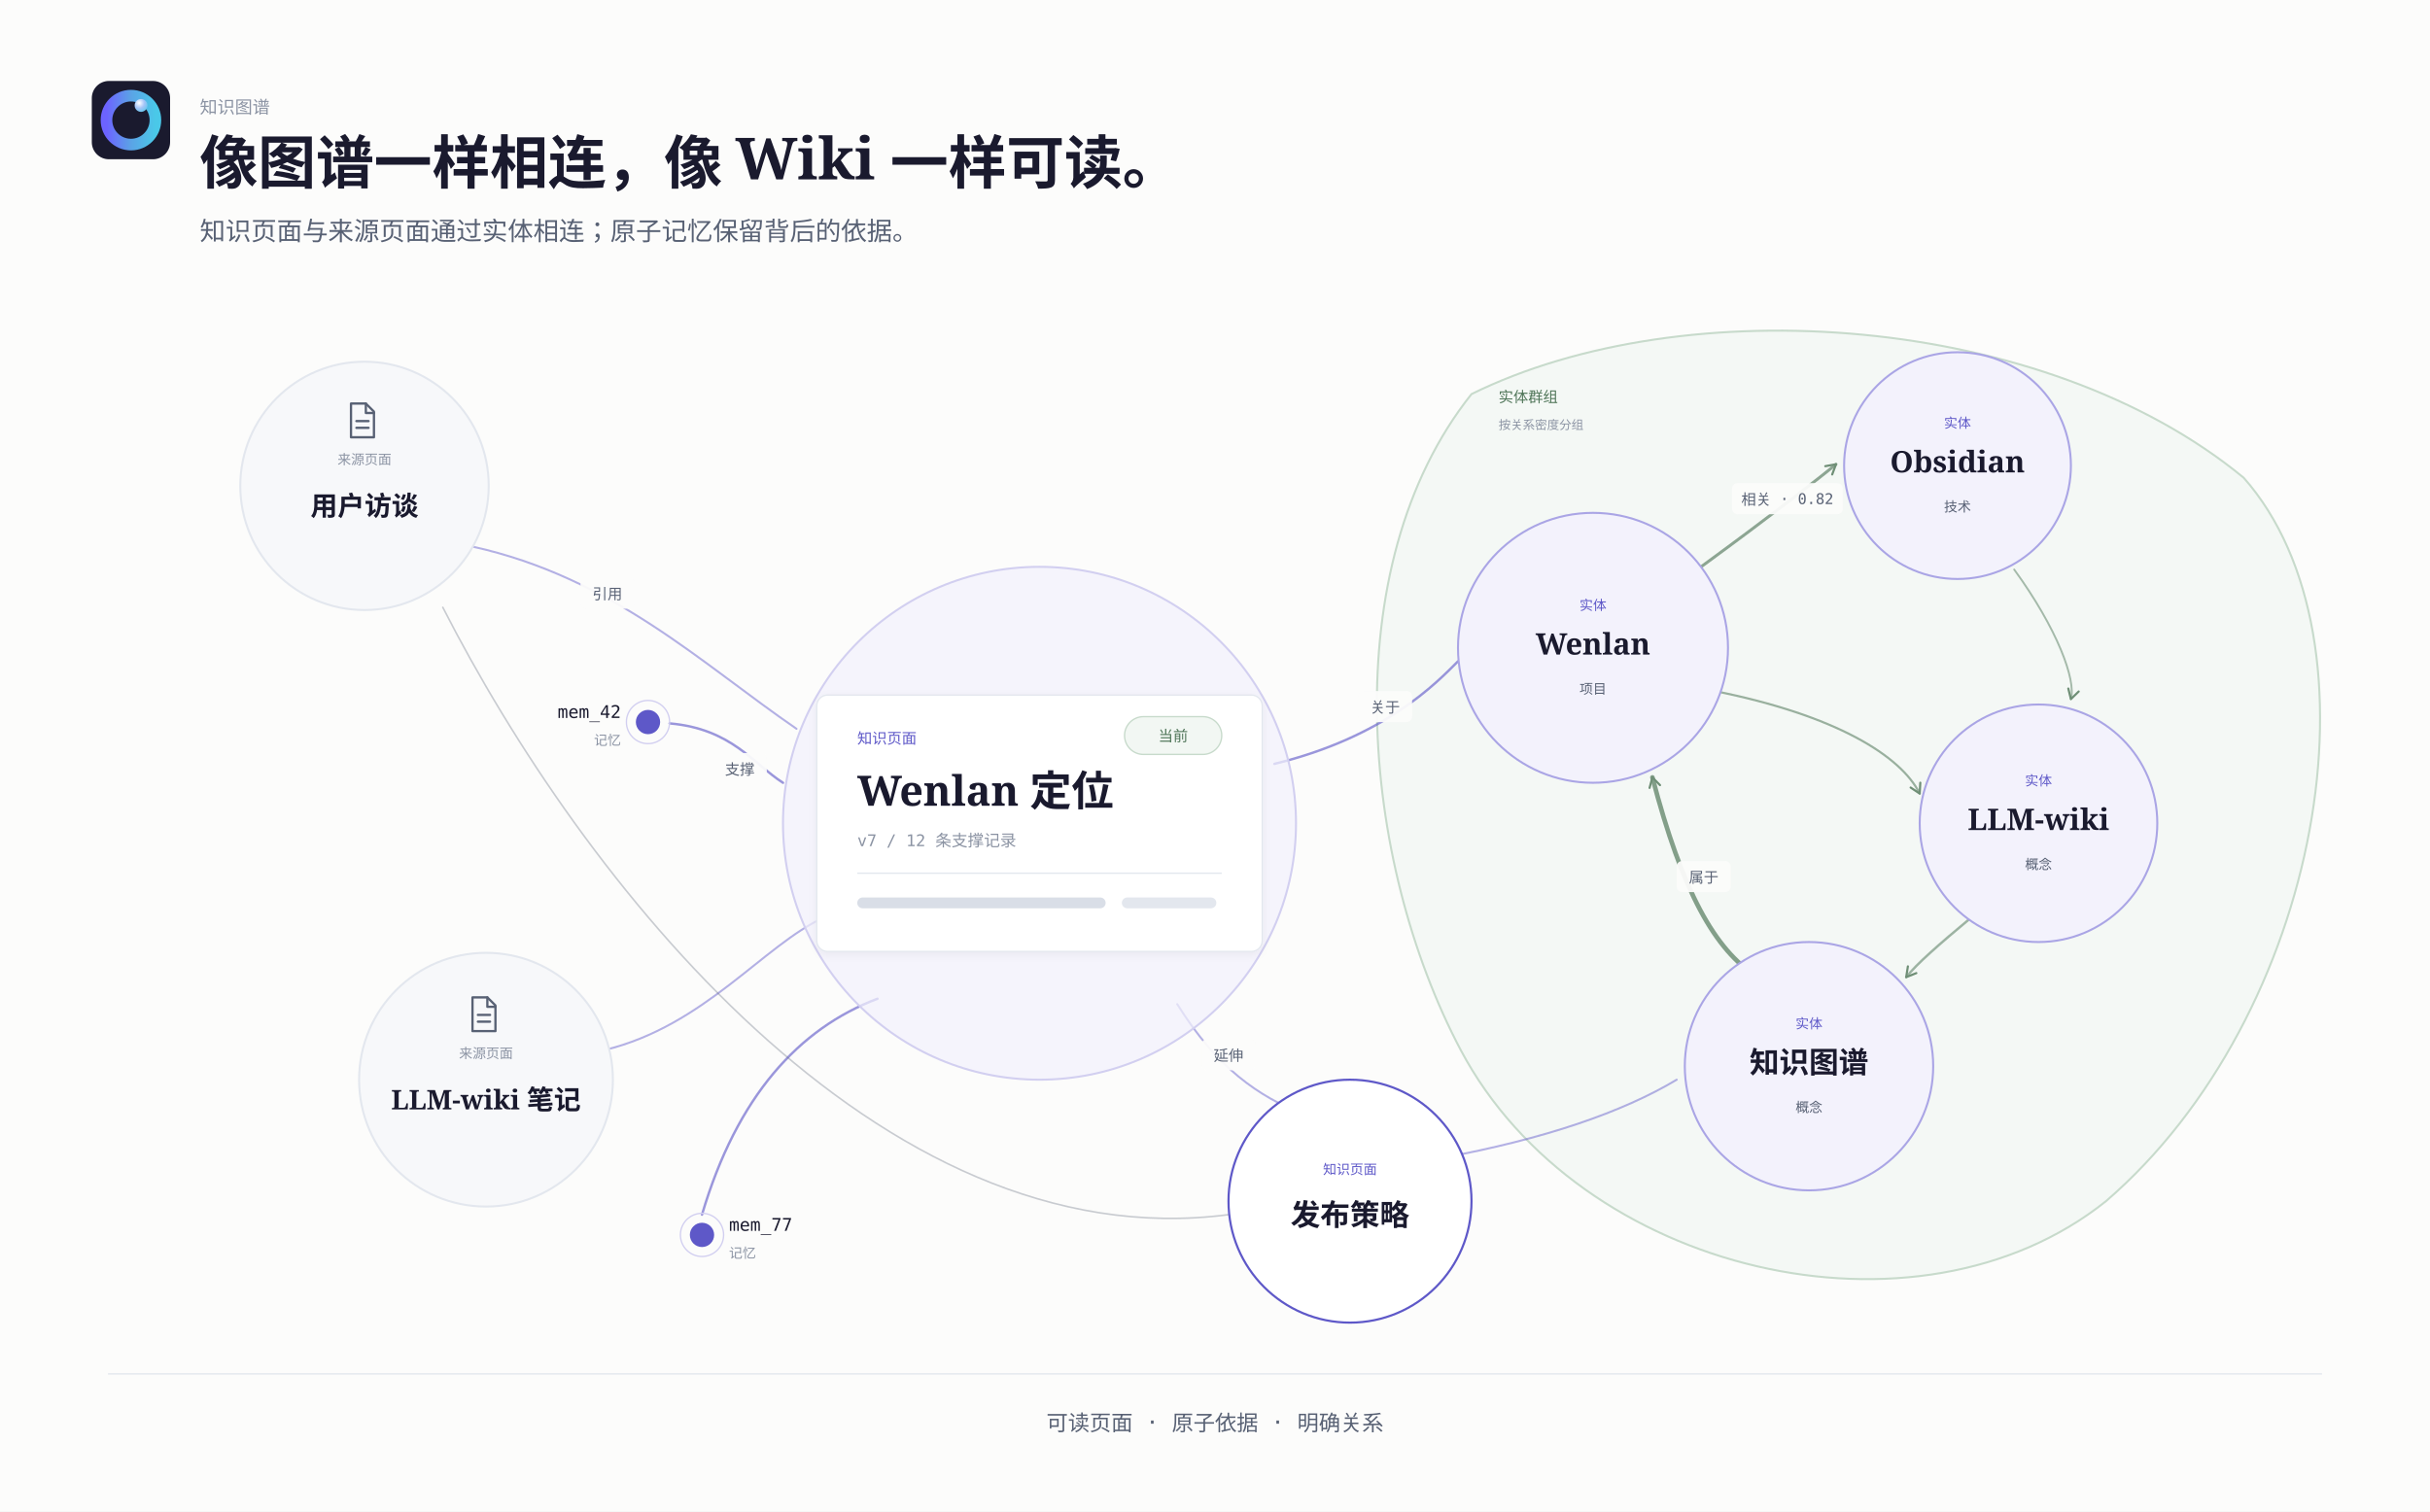
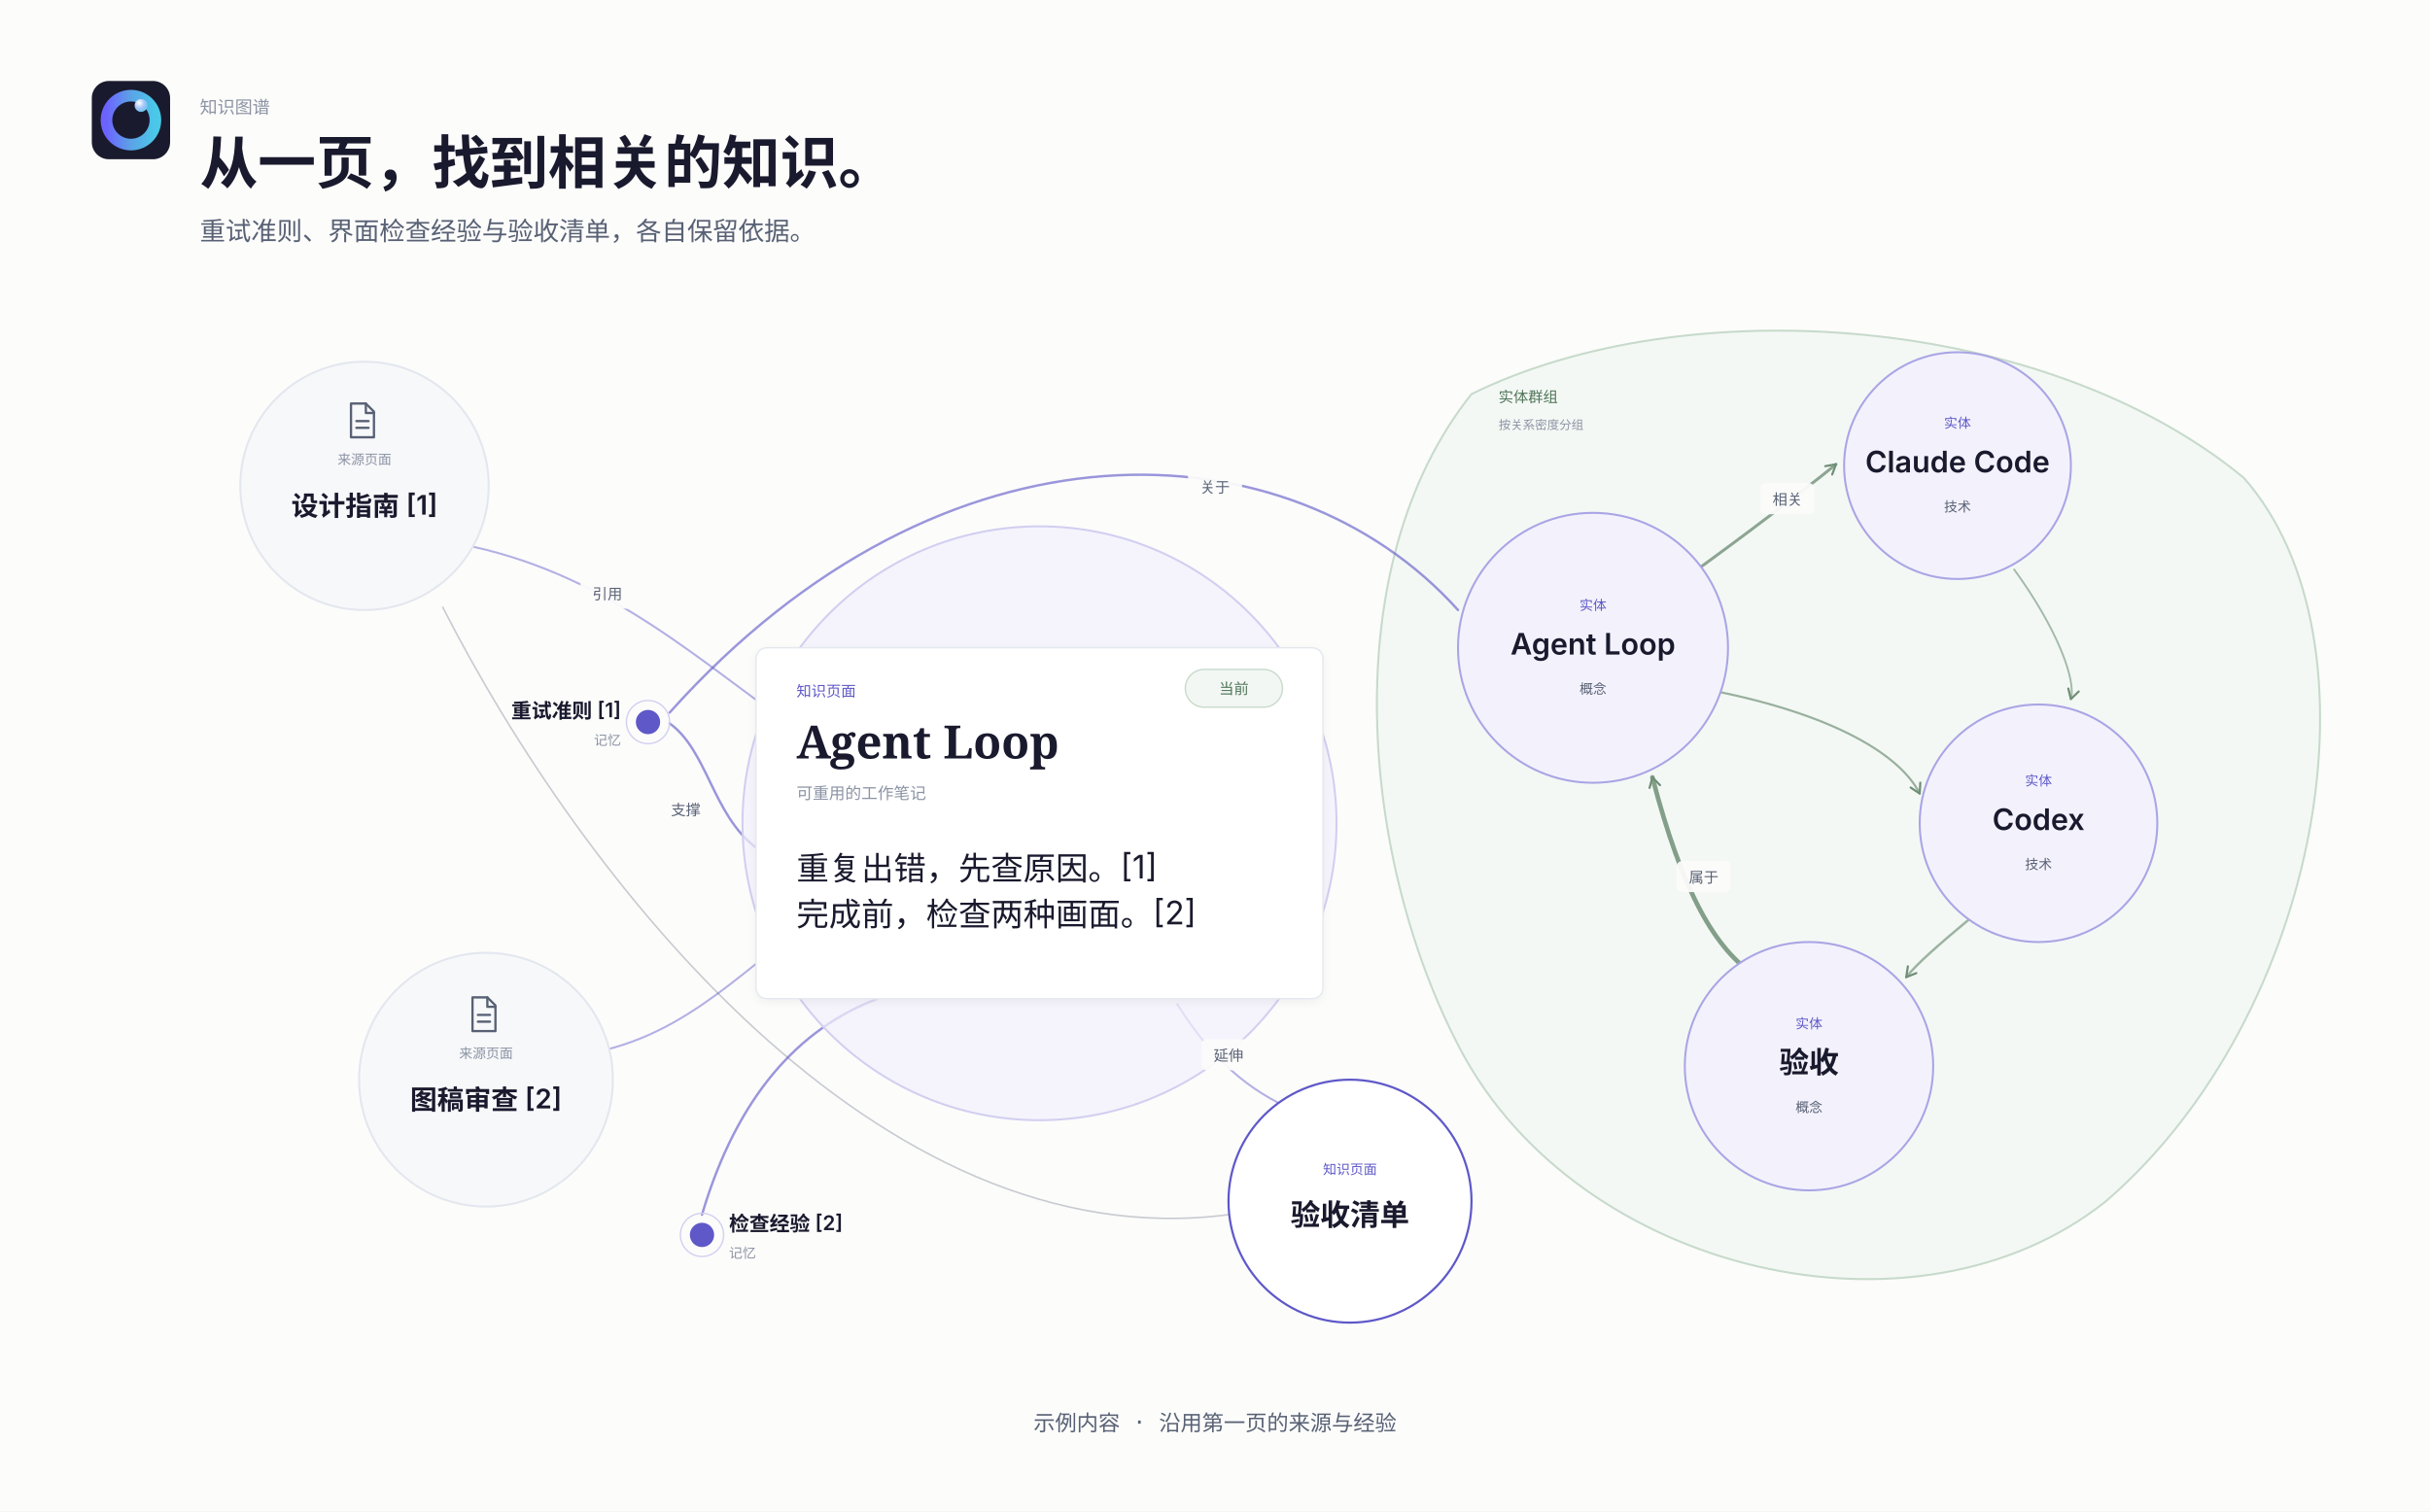
<svg xmlns="http://www.w3.org/2000/svg" width="1800" height="1120" viewBox="0 0 1800 1120" role="img" aria-labelledby="title desc">
  <style>text { font-kerning: normal; }</style>
  <rect width="1800" height="1120" fill="#FCFCFB" />
  <g transform="translate(68 60) scale(0.1132812)">
    <rect width="512" height="512" rx="112" fill="#1A1A2E" />
    <circle cx="256" cy="256" r="160" fill="none" stroke="url(#network-zh-Hans-desktop-ring)" stroke-width="76" />
    <circle cx="322" cy="160" r="42" fill="url(#network-zh-Hans-desktop-orb)" />
  </g>
  <g data-fit-region="network-zh-Hans-desktop-heading" data-fit-x="148" data-fit-y="56" data-fit-width="1578" data-fit-height="138" data-check-overlap="false">
-     <text x="148" y="84" font-family="&quot;JetBrains Mono&quot;, &quot;PingFang SC&quot;, &quot;Hiragino Sans GB&quot;, ui-monospace, monospace" font-size="13" font-weight="500" fill="#8B93A3" text-anchor="start">知识图谱</text>
-     <text x="148" y="136" font-family="&quot;Fraunces&quot;, &quot;Songti SC&quot;, &quot;STSong&quot;, &quot;PingFang SC&quot;, Georgia, serif" font-size="43" font-weight="600" fill="#1A1A2E" text-anchor="start">像图谱一样相连，像 Wiki 一样可读。</text>
-     <text x="148" y="178" font-family="&quot;Instrument Sans&quot;, &quot;PingFang SC&quot;, &quot;Hiragino Sans GB&quot;, -apple-system, BlinkMacSystemFont, sans-serif" font-size="19" font-weight="400" fill="#586174" text-anchor="start">知识页面与来源页面通过实体相连；原子记忆保留背后的依据。</text>
+     <text x="148" y="84" font-family="'JetBrains Mono', monospace" font-size="13" font-weight="500" fill="#8B93A3" text-anchor="start">知识图谱</text>
+     <text x="148" y="136" font-family="'Fraunces', Georgia, serif" font-size="43" font-weight="600" fill="#1A1A2E" text-anchor="start">从一页，找到相关的知识。</text>
+     <text x="148" y="178" font-family="'Instrument Sans', -apple-system, sans-serif" font-size="19" font-weight="400" fill="#586174" text-anchor="start">重试准则、界面检查经验与验收清单，各自保留依据。</text>
  </g>
  <g data-fit-region="network-zh-Hans-desktop-graph-field" data-fit-x="80" data-fit-y="230" data-fit-width="1640" data-fit-height="780" data-check-overlap="true">
    <path d="M1090 292 C1248 214 1514 232 1662 354 C1768 474 1720 752 1560 890 C1420 1002 1170 944 1082 778 C1008 638 988 420 1090 292Z" fill="#F2F7F3" fill-opacity="0.76" stroke="#C7DACB" stroke-width="1.5" />
-     <text x="1110" y="298" font-family="&quot;JetBrains Mono&quot;, &quot;PingFang SC&quot;, &quot;Hiragino Sans GB&quot;, ui-monospace, monospace" font-size="11" font-weight="500" fill="#4F7558" text-anchor="start">实体群组</text>
-     <text x="1110" y="318" font-family="&quot;JetBrains Mono&quot;, &quot;PingFang SC&quot;, &quot;Hiragino Sans GB&quot;, ui-monospace, monospace" font-size="9" font-weight="500" fill="#8B93A3" text-anchor="start">按关系密度分组</text>
-     <path d="M350 405 C454 428 520 492 590 540" fill="none" stroke="#5E58C8" stroke-width="1.5" stroke-opacity="0.46" stroke-linecap="round" />
-     <path d="M448 778 C522 760 566 700 610 680" fill="none" stroke="#5E58C8" stroke-width="1.5" stroke-opacity="0.46" stroke-linecap="round" />
-     <path d="M496 536 C542 540 558 566 580 580" fill="none" stroke="#5E58C8" stroke-width="1.8" stroke-opacity="0.62" stroke-linecap="round" />
-     <path d="M520 900 C546 812 592 762 650 740" fill="none" stroke="#5E58C8" stroke-width="1.8" stroke-opacity="0.62" stroke-linecap="round" />
-     <path d="M944 566 C1026 546 1064 506 1080 490" fill="none" stroke="#5E58C8" stroke-width="1.8" stroke-opacity="0.62" stroke-linecap="round" />
-     <path d="M872 744 C902 792 932 812 966 826" fill="none" stroke="#5E58C8" stroke-width="1.5" stroke-opacity="0.46" stroke-linecap="round" />
-     <path d="M328 450 C430 650 650 934 910 900" fill="none" stroke="#586174" stroke-width="1.2" stroke-opacity="0.32" stroke-linecap="round" />
-     <path d="M1260 420 C1312 382 1348 354 1360 344" fill="none" stroke="#6F8F76" stroke-width="2.2" stroke-opacity="0.78" stroke-linecap="round" marker-end="url(#network-zh-Hans-desktop-relation-arrow)" />
-     <path d="M1270 512 C1360 530 1408 560 1422 588" fill="none" stroke="#6F8F76" stroke-width="1.6" stroke-opacity="0.68" stroke-linecap="round" marker-end="url(#network-zh-Hans-desktop-relation-arrow)" />
-     <path d="M1302 724 C1270 704 1246 660 1224 576" fill="none" stroke="#6F8F76" stroke-width="3.4" stroke-opacity="0.84" stroke-linecap="round" marker-end="url(#network-zh-Hans-desktop-relation-arrow)" />
-     <path d="M1492 422 C1524 466 1538 504 1534 518" fill="none" stroke="#6F8F76" stroke-width="1.4" stroke-opacity="0.6" stroke-linecap="round" marker-end="url(#network-zh-Hans-desktop-relation-arrow)" />
-     <path d="M1460 680 C1436 700 1420 714 1412 724" fill="none" stroke="#6F8F76" stroke-width="1.8" stroke-opacity="0.66" stroke-linecap="round" marker-end="url(#network-zh-Hans-desktop-relation-arrow)" />
-     <path d="M1068 858 C1144 844 1202 824 1242 800" fill="none" stroke="#5E58C8" stroke-width="1.5" stroke-opacity="0.46" stroke-linecap="round" />
-     <g data-fit-region="network-zh-Hans-desktop-source-用户访谈" data-fit-x="178" data-fit-y="268" data-fit-width="184" data-fit-height="184" data-check-overlap="true">
+     <text x="1110" y="298" font-family="'JetBrains Mono', monospace" font-size="11" font-weight="500" fill="#4F7558" text-anchor="start">实体群组</text>
+     <text x="1110" y="318" font-family="'JetBrains Mono', monospace" font-size="9" font-weight="500" fill="#8B93A3" text-anchor="start">按关系密度分组</text>
+     <path data-from="sourceOne" data-to="page" data-relation="citation" d="M350 405 C454 428 520 492 590 540" fill="none" stroke="#5E58C8" stroke-width="1.5" stroke-opacity="0.46" stroke-linecap="round" />
+     <path data-from="sourceTwo" data-to="page" data-relation="citation" d="M448 778 C522 760 566 700 610 680" fill="none" stroke="#5E58C8" stroke-width="1.5" stroke-opacity="0.46" stroke-linecap="round" />
+     <path data-from="memoryOne" data-to="page" data-relation="support" d="M496 536 C524 556 528 604 560 628" fill="none" stroke="#5E58C8" stroke-width="1.8" stroke-opacity="0.62" stroke-linecap="round" />
+     <path data-from="memoryTwo" data-to="page" data-relation="support" d="M520 900 C546 812 592 762 650 740" fill="none" stroke="#5E58C8" stroke-width="1.8" stroke-opacity="0.62" stroke-linecap="round" />
+     <path data-from="memoryOne" data-to="entityOne" data-relation="about" d="M496 528 C700 300 956 314 1080 452" fill="none" stroke="#5E58C8" stroke-width="1.8" stroke-opacity="0.62" stroke-linecap="round" />
+     <path data-from="page" data-to="linkedPage" data-relation="refines" d="M872 744 C902 792 932 812 966 826" fill="none" stroke="#5E58C8" stroke-width="1.5" stroke-opacity="0.46" stroke-linecap="round" />
+     <path data-from="sourceOne" data-to="linkedPage" data-relation="citation" d="M328 450 C430 650 650 934 910 900" fill="none" stroke="#586174" stroke-width="1.2" stroke-opacity="0.32" stroke-linecap="round" />
+     <path data-from="entityOne" data-to="entityTwo" data-relation="related_to" d="M1260 420 C1312 382 1348 354 1360 344" fill="none" stroke="#6F8F76" stroke-width="2.2" stroke-opacity="0.78" stroke-linecap="round" marker-end="url(#network-zh-Hans-desktop-relation-arrow)" />
+     <path data-from="entityOne" data-to="entityThree" data-relation="related_to" d="M1270 512 C1360 530 1408 560 1422 588" fill="none" stroke="#6F8F76" stroke-width="1.6" stroke-opacity="0.68" stroke-linecap="round" marker-end="url(#network-zh-Hans-desktop-relation-arrow)" />
+     <path data-from="entityFour" data-to="entityOne" data-relation="part_of" d="M1302 724 C1270 704 1246 660 1224 576" fill="none" stroke="#6F8F76" stroke-width="3.4" stroke-opacity="0.84" stroke-linecap="round" marker-end="url(#network-zh-Hans-desktop-relation-arrow)" />
+     <path data-from="entityTwo" data-to="entityThree" data-relation="related_to" d="M1492 422 C1524 466 1538 504 1534 518" fill="none" stroke="#6F8F76" stroke-width="1.4" stroke-opacity="0.6" stroke-linecap="round" marker-end="url(#network-zh-Hans-desktop-relation-arrow)" />
+     <path data-from="entityThree" data-to="entityFour" data-relation="related_to" d="M1460 680 C1436 700 1420 714 1412 724" fill="none" stroke="#6F8F76" stroke-width="1.8" stroke-opacity="0.66" stroke-linecap="round" marker-end="url(#network-zh-Hans-desktop-relation-arrow)" />
+     <g data-fit-region="network-zh-Hans-desktop-source-设计指南 [1]" data-fit-x="178" data-fit-y="268" data-fit-width="184" data-fit-height="184" data-check-overlap="true">
      <circle cx="270" cy="360" r="92" fill="#F7F8FA" stroke="#E3E7EE" stroke-width="1.5" />
      <g fill="none" stroke="#586174" stroke-width="1.7" stroke-linecap="round" stroke-linejoin="round">
        <path d="M260 299h11l6 6v19H260z" />
        <path d="M271 299v7h6" />
        <path d="M264 312h9M264 317h9" />
      </g>
-       <text x="270" y="344" font-family="&quot;JetBrains Mono&quot;, &quot;PingFang SC&quot;, &quot;Hiragino Sans GB&quot;, ui-monospace, monospace" font-size="10" font-weight="500" fill="#8B93A3" text-anchor="middle">来源页面</text>
-       <text x="270" y="382" font-family="&quot;Fraunces&quot;, &quot;Songti SC&quot;, &quot;STSong&quot;, &quot;PingFang SC&quot;, Georgia, serif" font-size="20" font-weight="600" fill="#1A1A2E" text-anchor="middle">用户访谈</text>
+       <text x="270" y="344" font-family="'JetBrains Mono', monospace" font-size="10" font-weight="500" fill="#8B93A3" text-anchor="middle">来源页面</text>
+       <text x="270" y="382" font-family="'Instrument Sans', -apple-system, sans-serif" font-size="20" font-weight="600" fill="#1A1A2E" text-anchor="middle">设计指南 [1]</text>
    </g>
-     <g data-fit-region="network-zh-Hans-desktop-source-LLM-wiki 笔记" data-fit-x="266" data-fit-y="706" data-fit-width="188" data-fit-height="188" data-check-overlap="true">
+     <g data-fit-region="network-zh-Hans-desktop-source-图稿审查 [2]" data-fit-x="266" data-fit-y="706" data-fit-width="188" data-fit-height="188" data-check-overlap="true">
      <circle cx="360" cy="800" r="94" fill="#F7F8FA" stroke="#E3E7EE" stroke-width="1.5" />
      <g fill="none" stroke="#586174" stroke-width="1.7" stroke-linecap="round" stroke-linejoin="round">
        <path d="M350 739h11l6 6v19H350z" />
        <path d="M361 739v7h6" />
        <path d="M354 752h9M354 757h9" />
      </g>
-       <text x="360" y="784" font-family="&quot;JetBrains Mono&quot;, &quot;PingFang SC&quot;, &quot;Hiragino Sans GB&quot;, ui-monospace, monospace" font-size="10" font-weight="500" fill="#8B93A3" text-anchor="middle">来源页面</text>
-       <text x="360" y="822" font-family="&quot;Fraunces&quot;, &quot;Songti SC&quot;, &quot;STSong&quot;, &quot;PingFang SC&quot;, Georgia, serif" font-size="20" font-weight="600" fill="#1A1A2E" text-anchor="middle">LLM-wiki 笔记</text>
+       <text x="360" y="784" font-family="'JetBrains Mono', monospace" font-size="10" font-weight="500" fill="#8B93A3" text-anchor="middle">来源页面</text>
+       <text x="360" y="822" font-family="'Instrument Sans', -apple-system, sans-serif" font-size="20" font-weight="600" fill="#1A1A2E" text-anchor="middle">图稿审查 [2]</text>
    </g>
-     <g data-fit-region="network-zh-Hans-desktop-memory-mem_42" data-fit-x="328" data-fit-y="507" data-fit-width="132" data-fit-height="58" data-check-overlap="true">
+     <g data-fit-region="network-zh-Hans-desktop-hero" data-fit-x="550" data-fit-y="390" data-fit-width="440" data-fit-height="440" data-check-overlap="false">
+       <circle cx="770" cy="610" r="220" fill="#F3F2FC" fill-opacity="0.72" stroke="#D2CFF0" stroke-width="1.5" />
+       <g filter="url(#network-zh-Hans-desktop-page-shadow)">
+         <rect x="560" y="480" width="420" height="260" rx="8" fill="#FFFFFF" stroke="#E3E7EE" />
+       </g>
+       <text x="590" y="516" font-family="'JetBrains Mono', monospace" font-size="11" font-weight="500" fill="#5E58C8" text-anchor="start">知识页面</text>
+       <g>
+         <rect x="878" y="496" width="72" height="28" rx="14" fill="#F2F7F3" stroke="#C7DACB" />
+         <text x="914" y="514.18" font-family="'JetBrains Mono', monospace" font-size="11" font-weight="500" fill="#4F7558" text-anchor="middle">当前</text>
+       </g>
+       <text x="590" y="562" font-family="'Fraunces', Georgia, serif" font-size="34" font-weight="600" fill="#1A1A2E" text-anchor="start">Agent Loop</text>
+       <text x="590" y="592" font-family="'JetBrains Mono', monospace" font-size="12" font-weight="500" fill="#8B93A3" text-anchor="start">可重用的工作笔记</text>
+       <text x="590" y="652" font-family="'Instrument Sans', -apple-system, sans-serif" font-size="24" font-weight="400" fill="#1A1A2E" text-anchor="start">重复出错，先查原因。[1]</text>
+       <text x="590" y="686" font-family="'Instrument Sans', -apple-system, sans-serif" font-size="24" font-weight="400" fill="#1A1A2E" text-anchor="start">完成前，检查两种画面。[2]</text>
+     </g>
+     <g data-fit-region="network-zh-Hans-desktop-memory-重试准则 [1]" data-fit-x="280" data-fit-y="507" data-fit-width="180" data-fit-height="58" data-check-overlap="true">
      <circle cx="480" cy="535" r="9" fill="#5E58C8" />
      <circle cx="480" cy="535" r="16" fill="none" stroke="#D2CFF0" />
-       <text x="460" y="532" font-family="&quot;JetBrains Mono&quot;, &quot;PingFang SC&quot;, &quot;Hiragino Sans GB&quot;, ui-monospace, monospace" font-size="13" font-weight="500" fill="#1A1A2E" text-anchor="end">mem_42</text>
-       <text x="460" y="552" font-family="&quot;JetBrains Mono&quot;, &quot;PingFang SC&quot;, &quot;Hiragino Sans GB&quot;, ui-monospace, monospace" font-size="10" font-weight="500" fill="#8B93A3" text-anchor="end">记忆</text>
+       <text x="460" y="532" font-family="'Instrument Sans', -apple-system, sans-serif" font-size="15" font-weight="600" fill="#1A1A2E" text-anchor="end">重试准则 [1]</text>
+       <text x="460" y="552" font-family="'JetBrains Mono', monospace" font-size="10" font-weight="500" fill="#8B93A3" text-anchor="end">记忆</text>
    </g>
-     <g data-fit-region="network-zh-Hans-desktop-memory-mem_77" data-fit-x="502" data-fit-y="887" data-fit-width="132" data-fit-height="58" data-check-overlap="true">
+     <g data-fit-region="network-zh-Hans-desktop-memory-检查经验 [2]" data-fit-x="502" data-fit-y="887" data-fit-width="180" data-fit-height="58" data-check-overlap="true">
      <circle cx="520" cy="915" r="9" fill="#5E58C8" />
      <circle cx="520" cy="915" r="16" fill="none" stroke="#D2CFF0" />
-       <text x="540" y="912" font-family="&quot;JetBrains Mono&quot;, &quot;PingFang SC&quot;, &quot;Hiragino Sans GB&quot;, ui-monospace, monospace" font-size="13" font-weight="500" fill="#1A1A2E" text-anchor="start">mem_77</text>
-       <text x="540" y="932" font-family="&quot;JetBrains Mono&quot;, &quot;PingFang SC&quot;, &quot;Hiragino Sans GB&quot;, ui-monospace, monospace" font-size="10" font-weight="500" fill="#8B93A3" text-anchor="start">记忆</text>
+       <text x="540" y="912" font-family="'Instrument Sans', -apple-system, sans-serif" font-size="15" font-weight="600" fill="#1A1A2E" text-anchor="start">检查经验 [2]</text>
+       <text x="540" y="932" font-family="'JetBrains Mono', monospace" font-size="10" font-weight="500" fill="#8B93A3" text-anchor="start">记忆</text>
    </g>
-     <g data-fit-region="network-zh-Hans-desktop-hero" data-fit-x="580" data-fit-y="420" data-fit-width="380" data-fit-height="380" data-check-overlap="false">
-       <circle cx="770" cy="610" r="190" fill="#F3F2FC" fill-opacity="0.72" stroke="#D2CFF0" stroke-width="1.5" />
-       <g filter="url(#network-zh-Hans-desktop-page-shadow)">
-         <rect x="605" y="515" width="330" height="190" rx="8" fill="#FFFFFF" stroke="#E3E7EE" />
-       </g>
-       <text x="635" y="551" font-family="&quot;JetBrains Mono&quot;, &quot;PingFang SC&quot;, &quot;Hiragino Sans GB&quot;, ui-monospace, monospace" font-size="11" font-weight="500" fill="#5E58C8" text-anchor="start">知识页面</text>
-       <g>
-         <rect x="833" y="531" width="72" height="28" rx="14" fill="#F2F7F3" stroke="#C7DACB" />
-         <text x="869" y="549.18" font-family="&quot;JetBrains Mono&quot;, &quot;PingFang SC&quot;, &quot;Hiragino Sans GB&quot;, ui-monospace, monospace" font-size="11" font-weight="500" fill="#4F7558" text-anchor="middle">当前</text>
-       </g>
-       <text x="635" y="597" font-family="&quot;Fraunces&quot;, &quot;Songti SC&quot;, &quot;STSong&quot;, &quot;PingFang SC&quot;, Georgia, serif" font-size="31" font-weight="600" fill="#1A1A2E" text-anchor="start">Wenlan 定位</text>
-       <text x="635" y="627" font-family="&quot;JetBrains Mono&quot;, &quot;PingFang SC&quot;, &quot;Hiragino Sans GB&quot;, ui-monospace, monospace" font-size="12" font-weight="500" fill="#8B93A3" text-anchor="start">v7 / 12 条支撑记录</text>
-       <line x1="635" y1="647" x2="905" y2="647" stroke="#E3E7EE" />
-       <rect x="635" y="665" width="184" height="8" rx="4" fill="#D9DEE7" />
-       <rect x="831" y="665" width="70" height="8" rx="4" fill="#E3E7EE" />
+     <g data-fit-region="network-zh-Hans-desktop-knowledge-验收清单" data-fit-x="910" data-fit-y="800" data-fit-width="180" data-fit-height="180" data-check-overlap="true">
+       <circle cx="1000" cy="890" r="90" fill="#FFFFFF" stroke="#5E58C8" stroke-width="1.6" />
+       <text x="1000" y="870" font-family="'JetBrains Mono', monospace" font-size="10" font-weight="500" fill="#5E58C8" text-anchor="middle">知识页面</text>
+       <text x="1000" y="908" font-family="'Instrument Sans', -apple-system, sans-serif" font-size="22" font-weight="600" fill="#1A1A2E" text-anchor="middle">验收清单</text>
    </g>
-     <g data-fit-region="network-zh-Hans-desktop-knowledge-发布策略" data-fit-x="910" data-fit-y="800" data-fit-width="180" data-fit-height="180" data-check-overlap="true">
-       <circle cx="1000" cy="890" r="90" fill="#FFFFFF" stroke="#5E58C8" stroke-width="1.6" />
-       <text x="1000" y="870" font-family="&quot;JetBrains Mono&quot;, &quot;PingFang SC&quot;, &quot;Hiragino Sans GB&quot;, ui-monospace, monospace" font-size="10" font-weight="500" fill="#5E58C8" text-anchor="middle">知识页面</text>
-       <text x="1000" y="908" font-family="&quot;Fraunces&quot;, &quot;Songti SC&quot;, &quot;STSong&quot;, &quot;PingFang SC&quot;, Georgia, serif" font-size="22" font-weight="600" fill="#1A1A2E" text-anchor="middle">发布策略</text>
+     <g data-fit-region="network-zh-Hans-desktop-entity-Agent Loop" data-fit-x="1080" data-fit-y="380" data-fit-width="200" data-fit-height="200" data-check-overlap="true">
+       <circle cx="1180" cy="480" r="100" fill="#F3F2FC" stroke="#AAA5E5" stroke-width="1.5" />
+       <text x="1180" y="452" font-family="'JetBrains Mono', monospace" font-size="10" font-weight="500" fill="#5E58C8" text-anchor="middle">实体</text>
+       <text x="1180" y="485" font-family="'Instrument Sans', -apple-system, sans-serif" font-size="22" font-weight="600" fill="#1A1A2E" text-anchor="middle">Agent Loop</text>
+       <text x="1180" y="514" font-family="'JetBrains Mono', monospace" font-size="10" font-weight="500" fill="#586174" text-anchor="middle">概念</text>
    </g>
-     <g data-fit-region="network-zh-Hans-desktop-entity-Wenlan" data-fit-x="1080" data-fit-y="380" data-fit-width="200" data-fit-height="200" data-check-overlap="true">
-       <circle cx="1180" cy="480" r="100" fill="#F3F2FC" stroke="#AAA5E5" stroke-width="1.5" />
-       <text x="1180" y="452" font-family="&quot;JetBrains Mono&quot;, &quot;PingFang SC&quot;, &quot;Hiragino Sans GB&quot;, ui-monospace, monospace" font-size="10" font-weight="500" fill="#5E58C8" text-anchor="middle">实体</text>
-       <text x="1180" y="485" font-family="&quot;Fraunces&quot;, &quot;Songti SC&quot;, &quot;STSong&quot;, &quot;PingFang SC&quot;, Georgia, serif" font-size="22" font-weight="600" fill="#1A1A2E" text-anchor="middle">Wenlan</text>
-       <text x="1180" y="514" font-family="&quot;JetBrains Mono&quot;, &quot;PingFang SC&quot;, &quot;Hiragino Sans GB&quot;, ui-monospace, monospace" font-size="10" font-weight="500" fill="#586174" text-anchor="middle">项目</text>
+     <g data-fit-region="network-zh-Hans-desktop-entity-Claude Code" data-fit-x="1366" data-fit-y="261" data-fit-width="168" data-fit-height="168" data-check-overlap="true">
+       <circle cx="1450" cy="345" r="84" fill="#F3F2FC" stroke="#AAA5E5" stroke-width="1.5" />
+       <text x="1450" y="317" font-family="'JetBrains Mono', monospace" font-size="10" font-weight="500" fill="#5E58C8" text-anchor="middle">实体</text>
+       <text x="1450" y="350" font-family="'Instrument Sans', -apple-system, sans-serif" font-size="22" font-weight="600" fill="#1A1A2E" text-anchor="middle">Claude Code</text>
+       <text x="1450" y="379" font-family="'JetBrains Mono', monospace" font-size="10" font-weight="500" fill="#586174" text-anchor="middle">技术</text>
    </g>
-     <g data-fit-region="network-zh-Hans-desktop-entity-Obsidian" data-fit-x="1366" data-fit-y="261" data-fit-width="168" data-fit-height="168" data-check-overlap="true">
-       <circle cx="1450" cy="345" r="84" fill="#F3F2FC" stroke="#AAA5E5" stroke-width="1.5" />
-       <text x="1450" y="317" font-family="&quot;JetBrains Mono&quot;, &quot;PingFang SC&quot;, &quot;Hiragino Sans GB&quot;, ui-monospace, monospace" font-size="10" font-weight="500" fill="#5E58C8" text-anchor="middle">实体</text>
-       <text x="1450" y="350" font-family="&quot;Fraunces&quot;, &quot;Songti SC&quot;, &quot;STSong&quot;, &quot;PingFang SC&quot;, Georgia, serif" font-size="22" font-weight="600" fill="#1A1A2E" text-anchor="middle">Obsidian</text>
-       <text x="1450" y="379" font-family="&quot;JetBrains Mono&quot;, &quot;PingFang SC&quot;, &quot;Hiragino Sans GB&quot;, ui-monospace, monospace" font-size="10" font-weight="500" fill="#586174" text-anchor="middle">技术</text>
+     <g data-fit-region="network-zh-Hans-desktop-entity-Codex" data-fit-x="1422" data-fit-y="522" data-fit-width="176" data-fit-height="176" data-check-overlap="true">
+       <circle cx="1510" cy="610" r="88" fill="#F3F2FC" stroke="#AAA5E5" stroke-width="1.5" />
+       <text x="1510" y="582" font-family="'JetBrains Mono', monospace" font-size="10" font-weight="500" fill="#5E58C8" text-anchor="middle">实体</text>
+       <text x="1510" y="615" font-family="'Instrument Sans', -apple-system, sans-serif" font-size="22" font-weight="600" fill="#1A1A2E" text-anchor="middle">Codex</text>
+       <text x="1510" y="644" font-family="'JetBrains Mono', monospace" font-size="10" font-weight="500" fill="#586174" text-anchor="middle">技术</text>
    </g>
-     <g data-fit-region="network-zh-Hans-desktop-entity-LLM-wiki" data-fit-x="1422" data-fit-y="522" data-fit-width="176" data-fit-height="176" data-check-overlap="true">
-       <circle cx="1510" cy="610" r="88" fill="#F3F2FC" stroke="#AAA5E5" stroke-width="1.5" />
-       <text x="1510" y="582" font-family="&quot;JetBrains Mono&quot;, &quot;PingFang SC&quot;, &quot;Hiragino Sans GB&quot;, ui-monospace, monospace" font-size="10" font-weight="500" fill="#5E58C8" text-anchor="middle">实体</text>
-       <text x="1510" y="615" font-family="&quot;Fraunces&quot;, &quot;Songti SC&quot;, &quot;STSong&quot;, &quot;PingFang SC&quot;, Georgia, serif" font-size="22" font-weight="600" fill="#1A1A2E" text-anchor="middle">LLM-wiki</text>
-       <text x="1510" y="644" font-family="&quot;JetBrains Mono&quot;, &quot;PingFang SC&quot;, &quot;Hiragino Sans GB&quot;, ui-monospace, monospace" font-size="10" font-weight="500" fill="#586174" text-anchor="middle">概念</text>
-     </g>
-     <g data-fit-region="network-zh-Hans-desktop-entity-知识图谱" data-fit-x="1248" data-fit-y="698" data-fit-width="184" data-fit-height="184" data-check-overlap="true">
+     <g data-fit-region="network-zh-Hans-desktop-entity-验收" data-fit-x="1248" data-fit-y="698" data-fit-width="184" data-fit-height="184" data-check-overlap="true">
      <circle cx="1340" cy="790" r="92" fill="#F3F2FC" stroke="#AAA5E5" stroke-width="1.5" />
-       <text x="1340" y="762" font-family="&quot;JetBrains Mono&quot;, &quot;PingFang SC&quot;, &quot;Hiragino Sans GB&quot;, ui-monospace, monospace" font-size="10" font-weight="500" fill="#5E58C8" text-anchor="middle">实体</text>
-       <text x="1340" y="795" font-family="&quot;Fraunces&quot;, &quot;Songti SC&quot;, &quot;STSong&quot;, &quot;PingFang SC&quot;, Georgia, serif" font-size="22" font-weight="600" fill="#1A1A2E" text-anchor="middle">知识图谱</text>
-       <text x="1340" y="824" font-family="&quot;JetBrains Mono&quot;, &quot;PingFang SC&quot;, &quot;Hiragino Sans GB&quot;, ui-monospace, monospace" font-size="10" font-weight="500" fill="#586174" text-anchor="middle">概念</text>
+       <text x="1340" y="762" font-family="'JetBrains Mono', monospace" font-size="10" font-weight="500" fill="#5E58C8" text-anchor="middle">实体</text>
+       <text x="1340" y="795" font-family="'Instrument Sans', -apple-system, sans-serif" font-size="22" font-weight="600" fill="#1A1A2E" text-anchor="middle">验收</text>
+       <text x="1340" y="824" font-family="'JetBrains Mono', monospace" font-size="10" font-weight="500" fill="#586174" text-anchor="middle">概念</text>
    </g>
    <g>
      <rect x="430" y="428" width="40" height="23" rx="4" fill="#FCFCFB" fill-opacity="0.94" />
-       <text x="450" y="444" font-family="&quot;JetBrains Mono&quot;, &quot;PingFang SC&quot;, &quot;Hiragino Sans GB&quot;, ui-monospace, monospace" font-size="11" font-weight="500" fill="#586174" text-anchor="middle">引用</text>
+       <text x="450" y="444" font-family="'JetBrains Mono', monospace" font-size="11" font-weight="500" fill="#586174" text-anchor="middle">引用</text>
    </g>
    <g>
-       <rect x="528" y="558" width="40" height="23" rx="4" fill="#FCFCFB" fill-opacity="0.94" />
-       <text x="548" y="574" font-family="&quot;JetBrains Mono&quot;, &quot;PingFang SC&quot;, &quot;Hiragino Sans GB&quot;, ui-monospace, monospace" font-size="11" font-weight="500" fill="#586174" text-anchor="middle">支撑</text>
+       <rect x="488" y="588" width="40" height="23" rx="4" fill="#FCFCFB" fill-opacity="0.94" />
+       <text x="508" y="604" font-family="'JetBrains Mono', monospace" font-size="11" font-weight="500" fill="#586174" text-anchor="middle">支撑</text>
    </g>
    <g>
-       <rect x="1006" y="512" width="40" height="23" rx="4" fill="#FCFCFB" fill-opacity="0.94" />
-       <text x="1026" y="528" font-family="&quot;JetBrains Mono&quot;, &quot;PingFang SC&quot;, &quot;Hiragino Sans GB&quot;, ui-monospace, monospace" font-size="11" font-weight="500" fill="#586174" text-anchor="middle">关于</text>
+       <rect x="880" y="349" width="40" height="23" rx="4" fill="#FCFCFB" fill-opacity="0.94" />
+       <text x="900" y="365" font-family="'JetBrains Mono', monospace" font-size="11" font-weight="500" fill="#586174" text-anchor="middle">关于</text>
    </g>
    <g>
      <rect x="890" y="770" width="40" height="23" rx="4" fill="#FCFCFB" fill-opacity="0.94" />
-       <text x="910" y="786" font-family="&quot;JetBrains Mono&quot;, &quot;PingFang SC&quot;, &quot;Hiragino Sans GB&quot;, ui-monospace, monospace" font-size="11" font-weight="500" fill="#586174" text-anchor="middle">延伸</text>
+       <text x="910" y="786" font-family="'JetBrains Mono', monospace" font-size="11" font-weight="500" fill="#586174" text-anchor="middle">延伸</text>
    </g>
    <g>
-       <rect x="1283" y="358" width="82" height="23" rx="4" fill="#FCFCFB" fill-opacity="0.94" />
-       <text x="1324" y="374" font-family="&quot;JetBrains Mono&quot;, &quot;PingFang SC&quot;, &quot;Hiragino Sans GB&quot;, ui-monospace, monospace" font-size="11" font-weight="500" fill="#586174" text-anchor="middle">相关 · 0.82</text>
+       <rect x="1304" y="358" width="40" height="23" rx="4" fill="#FCFCFB" fill-opacity="0.94" />
+       <text x="1324" y="374" font-family="'JetBrains Mono', monospace" font-size="11" font-weight="500" fill="#586174" text-anchor="middle">相关</text>
    </g>
    <g>
      <rect x="1242" y="638" width="40" height="23" rx="4" fill="#FCFCFB" fill-opacity="0.94" />
-       <text x="1262" y="654" font-family="&quot;JetBrains Mono&quot;, &quot;PingFang SC&quot;, &quot;Hiragino Sans GB&quot;, ui-monospace, monospace" font-size="11" font-weight="500" fill="#586174" text-anchor="middle">属于</text>
+       <text x="1262" y="654" font-family="'JetBrains Mono', monospace" font-size="11" font-weight="500" fill="#586174" text-anchor="middle">属于</text>
    </g>
  </g>
  <g data-fit-region="network-zh-Hans-desktop-footer" data-fit-x="80" data-fit-y="1018" data-fit-width="1640" data-fit-height="58" data-check-overlap="false">
-     <line x1="80" y1="1018" x2="1720" y2="1018" stroke="#E3E7EE" />
-     <text x="900" y="1060" font-family="&quot;JetBrains Mono&quot;, &quot;PingFang SC&quot;, &quot;Hiragino Sans GB&quot;, ui-monospace, monospace" font-size="16" font-weight="500" fill="#586174" text-anchor="middle">可读页面 · 原子依据 · 明确关系</text>
+     <text x="900" y="1060" font-family="'JetBrains Mono', monospace" font-size="16" font-weight="500" fill="#586174" text-anchor="middle">示例内容 · 沿用第一页的来源与经验</text>
  </g>
  <defs>
    <linearGradient id="network-zh-Hans-desktop-ring" x1="96" y1="256" x2="416" y2="256" gradientUnits="userSpaceOnUse">
      <stop stop-color="#6C63FF" />
      <stop offset="0.5" stop-color="#5BA3E6" />
      <stop offset="1" stop-color="#4AC8E8" />
    </linearGradient>
    <radialGradient id="network-zh-Hans-desktop-orb" cx="0" cy="0" r="1" gradientUnits="userSpaceOnUse" gradientTransform="translate(310 144) rotate(52.125) scale(76.0263)">
      <stop stop-color="#FFFFFF" />
      <stop offset="0.45" stop-color="#A5C4F7" />
      <stop offset="1" stop-color="#4AC8E8" />
    </radialGradient>
    <marker id="network-zh-Hans-desktop-relation-arrow" markerWidth="12" markerHeight="12" refX="9" refY="6" orient="auto" markerUnits="userSpaceOnUse">
      <path d="M2 2 L9 6 L2 10" fill="none" stroke="#6F8F76" stroke-width="1.6" stroke-linecap="round" stroke-linejoin="round" />
    </marker>
    <filter id="network-zh-Hans-desktop-page-shadow" x="-20%" y="-20%" width="140%" height="150%">
      <feDropShadow dx="0" dy="12" stdDeviation="16" flood-color="#1A1A2E" flood-opacity="0.09" />
      <feDropShadow dx="0" dy="2" stdDeviation="3" flood-color="#1A1A2E" flood-opacity="0.05" />
    </filter>
  </defs>
</svg>
